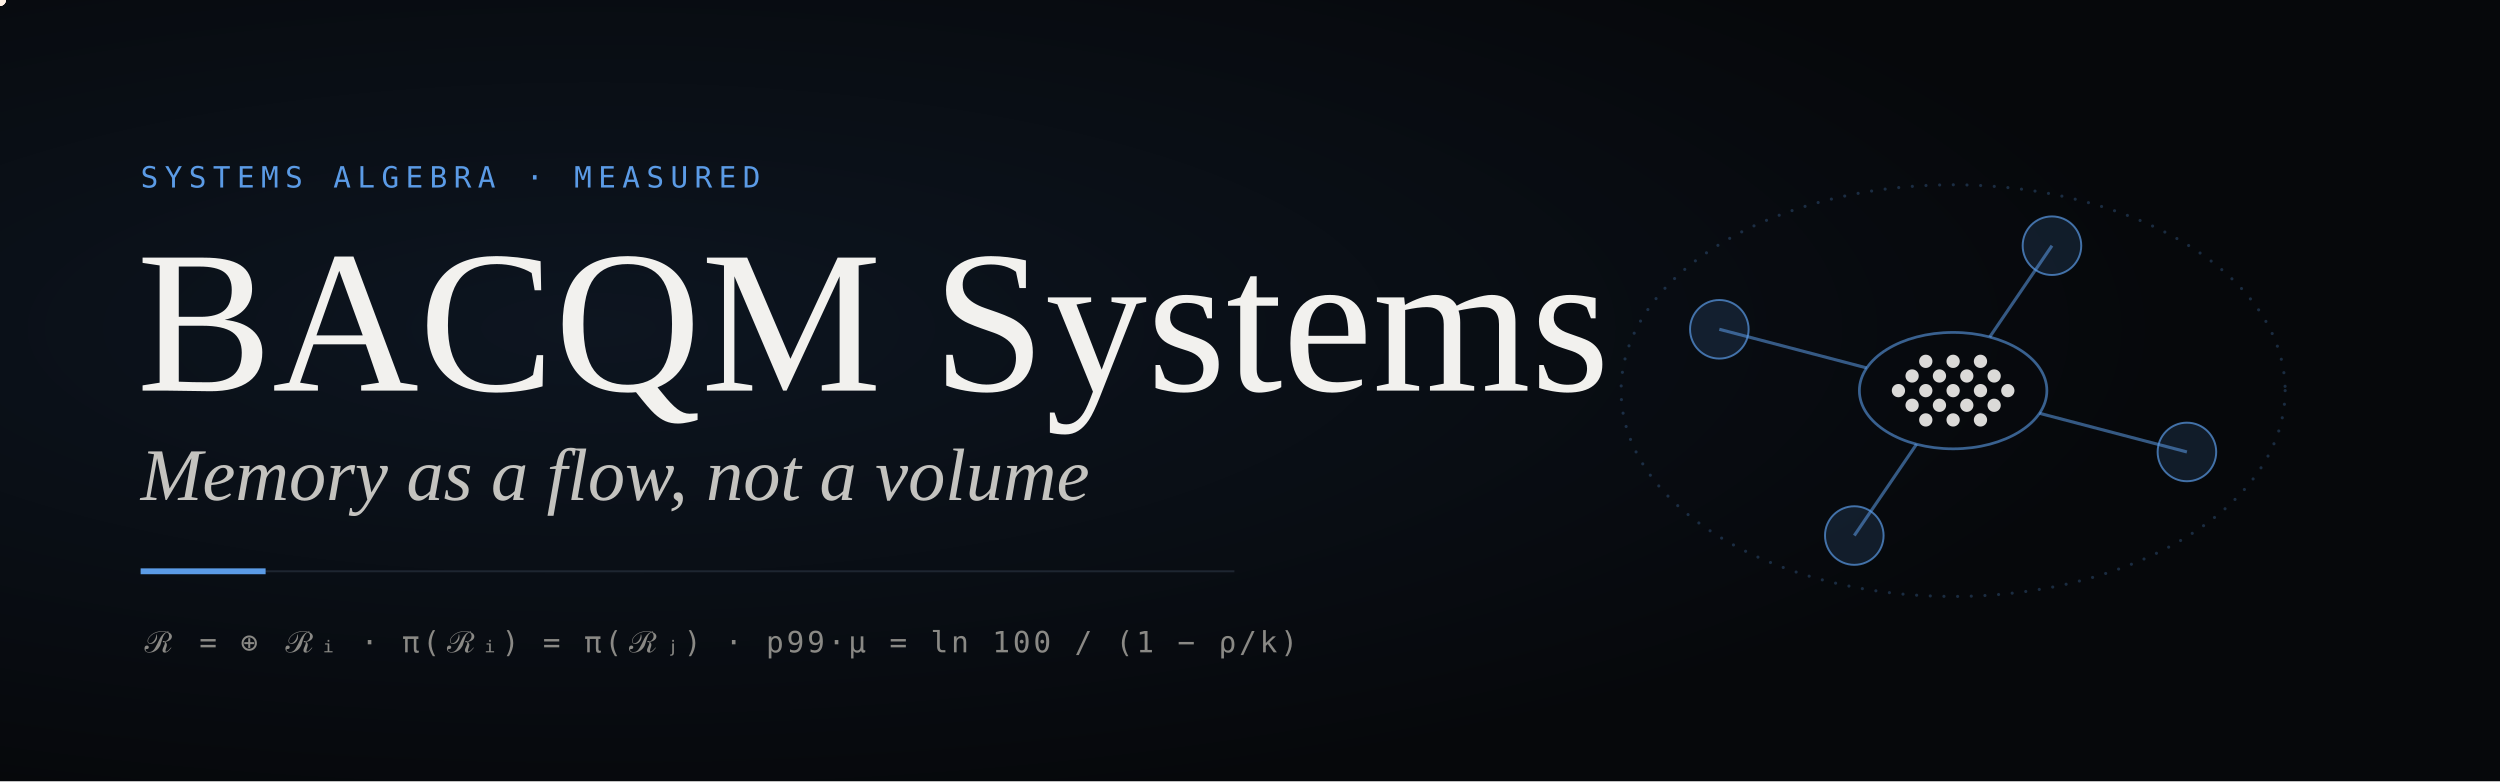
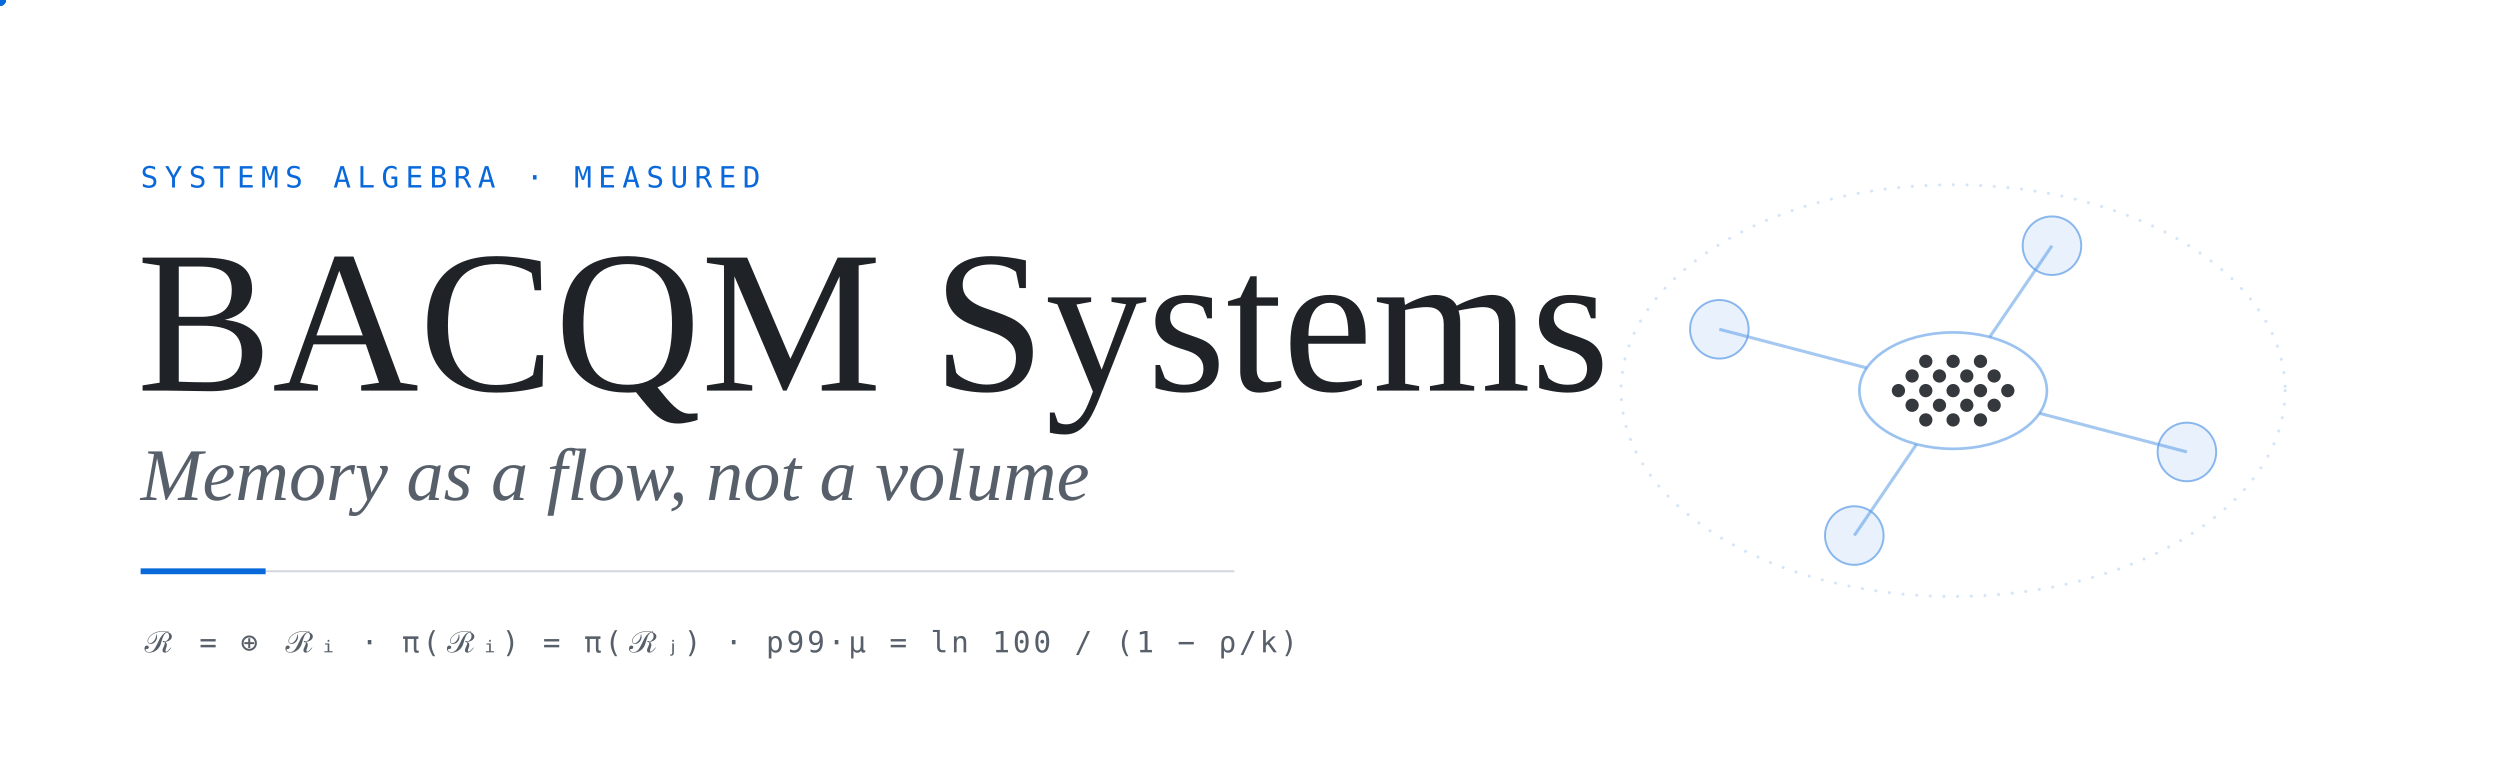
<svg xmlns="http://www.w3.org/2000/svg" viewBox="0 0 1280 400" width="1280" height="400">
-   <defs>
-     <radialGradient id="g" cx="24%" cy="42%" r="90%">
-       <stop offset="0" stop-color="#0d1520" />
-       <stop offset=".7" stop-color="#06080b" />
-     </radialGradient>
-   </defs>
-   <rect width="1280" height="400" fill="url(#g)" />
-   <text x="72" y="96" font-family="ui-monospace,Menlo,Consolas,monospace" font-size="15" letter-spacing="3.3" fill="#5b9be6">SYSTEMS ALGEBRA · MEASURED</text>
-   <text x="70" y="200" font-family="'Instrument Serif',Georgia,'Times New Roman',serif" font-size="104" fill="#f2f1ee">BACQM Systems</text>
-   <text x="72" y="256" font-family="'Instrument Serif',Georgia,'Times New Roman',serif" font-style="italic" font-size="38" fill="#c4c3bf">Memory as a flow, not a volume</text>
-   <rect x="72" y="292" width="560" height="1" fill="#1e2631" />
-   <rect x="72" y="291" width="64" height="3" fill="#5b9be6" />
-   <text x="72" y="334" font-family="ui-monospace,Menlo,Consolas,monospace" font-size="15" letter-spacing="1.5" fill="#8a8985">ℛ = ⊕ ℛᵢ · π(ℛᵢ) = π(ℛⱼ) · p99·μ = ln 100 / (1 − ρ/k)</text>
+   <style>
+   .tag { fill: #0969da; }
+   .title { fill: #1f2328; }
+   .subtitle { fill: #57606a; }
+   .sep-bg { fill: #d0d7de; }
+   .sep-fg { fill: #0969da; }
+   .math { fill: #57606a; }
+   .orbit { stroke: #0969da; }
+   .orbit-glow { fill: #0969da; fill-opacity: .14; stroke: #0969da; }
+   .pulse { fill: #0969da; }
+   .matrix { fill: #1f2328; fill-opacity: .9; }
+ 
+   @media (prefers-color-scheme: dark) {
+     .tag { fill: #5b9be6; }
+     .title { fill: #f2f1ee; }
+     .subtitle { fill: #c4c3bf; }
+     .sep-bg { fill: #1e2631; }
+     .sep-fg { fill: #5b9be6; }
+     .math { fill: #8a8985; }
+     .orbit { stroke: #5b9be6; }
+     .orbit-glow { fill: #5b9be6; fill-opacity: .14; stroke: #5b9be6; }
+     .pulse { fill: #fff1e4; }
+     .matrix { fill: #f2f1ee; fill-opacity: .9; }
+   }
+ </style>
+   <text x="72" y="96" font-family="ui-monospace,Menlo,Consolas,monospace" font-size="15" letter-spacing="3.3" class="tag">SYSTEMS ALGEBRA · MEASURED</text>
+   <text x="70" y="200" font-family="'Instrument Serif',Georgia,'Times New Roman',serif" font-size="104" class="title">BACQM Systems</text>
+   <text x="72" y="256" font-family="'Instrument Serif',Georgia,'Times New Roman',serif" font-style="italic" font-size="38" class="subtitle">Memory as a flow, not a volume</text>
+   <rect x="72" y="292" width="560" height="1" class="sep-bg" />
+   <rect x="72" y="291" width="64" height="3" class="sep-fg" />
+   <text x="72" y="334" font-family="ui-monospace,Menlo,Consolas,monospace" font-size="15" letter-spacing="1.5" class="math">ℛ = ⊕ ℛᵢ · π(ℛᵢ) = π(ℛⱼ) · p99·μ = ln 100 / (1 − ρ/k)</text>
  <ellipse cx="1000" cy="200" rx="170" ry="105.4" fill="none" stroke="#5b9be6" stroke-opacity=".25" stroke-width="1.6" stroke-dasharray="0 7" stroke-linecap="round">
    <animate attributeName="stroke-dashoffset" values="0;-70" dur="6s" repeatCount="indefinite" />
  </ellipse>
  <ellipse cx="1000" cy="200" rx="48" ry="29.8" fill="none" stroke="#5b9be6" stroke-opacity=".6" stroke-width="1.4" />
  <line x1="1018.7" y1="172.6" x2="1050.6" y2="125.8" stroke="#5b9be6" stroke-opacity=".55" stroke-width="1.6" />
  <circle cx="1050.6" cy="125.8" r="15" fill="#5b9be6" fill-opacity=".14" stroke="#5b9be6" stroke-opacity=".7" />
-   <circle r="3" fill="#fff1e4">
+   <circle r="3" class="pulse">
    <animate attributeName="cx" values="1018.7;1050.6" dur="1.6s" begin="0.0s" repeatCount="indefinite" />
    <animate attributeName="cy" values="172.6;125.8" dur="1.6s" begin="0.0s" repeatCount="indefinite" />
    <animate attributeName="opacity" values="0;1;1;0" dur="1.6s" begin="0.0s" repeatCount="indefinite" />
  </circle>
  <line x1="1044.2" y1="211.6" x2="1119.7" y2="231.4" stroke="#5b9be6" stroke-opacity=".55" stroke-width="1.6" />
  <circle cx="1119.7" cy="231.4" r="15" fill="#5b9be6" fill-opacity=".14" stroke="#5b9be6" stroke-opacity=".7" />
-   <circle r="3" fill="#fff1e4">
+   <circle r="3" class="pulse">
    <animate attributeName="cx" values="1044.2;1119.7" dur="1.95s" begin="0.4s" repeatCount="indefinite" />
    <animate attributeName="cy" values="211.6;231.4" dur="1.95s" begin="0.4s" repeatCount="indefinite" />
    <animate attributeName="opacity" values="0;1;1;0" dur="1.95s" begin="0.4s" repeatCount="indefinite" />
  </circle>
  <line x1="981.3" y1="227.4" x2="949.4" y2="274.2" stroke="#5b9be6" stroke-opacity=".55" stroke-width="1.6" />
  <circle cx="949.4" cy="274.2" r="15" fill="#5b9be6" fill-opacity=".14" stroke="#5b9be6" stroke-opacity=".7" />
-   <circle r="3" fill="#fff1e4">
+   <circle r="3" class="pulse">
    <animate attributeName="cx" values="981.3;949.4" dur="2.3s" begin="0.8s" repeatCount="indefinite" />
    <animate attributeName="cy" values="227.4;274.2" dur="2.3s" begin="0.8s" repeatCount="indefinite" />
    <animate attributeName="opacity" values="0;1;1;0" dur="2.3s" begin="0.8s" repeatCount="indefinite" />
  </circle>
  <line x1="955.8" y1="188.4" x2="880.3" y2="168.6" stroke="#5b9be6" stroke-opacity=".55" stroke-width="1.6" />
  <circle cx="880.3" cy="168.6" r="15" fill="#5b9be6" fill-opacity=".14" stroke="#5b9be6" stroke-opacity=".7" />
-   <circle r="3" fill="#fff1e4">
+   <circle r="3" class="pulse">
    <animate attributeName="cx" values="955.8;880.3" dur="2.65s" begin="1.2s" repeatCount="indefinite" />
    <animate attributeName="cy" values="188.4;168.6" dur="2.65s" begin="1.2s" repeatCount="indefinite" />
    <animate attributeName="opacity" values="0;1;1;0" dur="2.65s" begin="1.2s" repeatCount="indefinite" />
  </circle>
-   <circle cx="972.0" cy="200.0" r="3.4" fill="#f2f1ee" fill-opacity=".9" />
-   <circle cx="979.0" cy="207.5" r="3.4" fill="#f2f1ee" fill-opacity=".9" />
-   <circle cx="986.0" cy="215.0" r="3.4" fill="#f2f1ee" fill-opacity=".9" />
-   <circle cx="979.0" cy="192.5" r="3.4" fill="#f2f1ee" fill-opacity=".9" />
-   <circle cx="986.0" cy="200.0" r="3.4" fill="#f2f1ee" fill-opacity=".9" />
-   <circle cx="993.0" cy="207.5" r="3.4" fill="#f2f1ee" fill-opacity=".9" />
-   <circle cx="1000.0" cy="215.0" r="3.4" fill="#f2f1ee" fill-opacity=".9" />
-   <circle cx="986.0" cy="185.0" r="3.4" fill="#f2f1ee" fill-opacity=".9" />
-   <circle cx="993.0" cy="192.5" r="3.4" fill="#f2f1ee" fill-opacity=".9" />
-   <circle cx="1000.0" cy="200.0" r="3.4" fill="#f2f1ee" fill-opacity=".9" />
-   <circle cx="1007.0" cy="207.5" r="3.4" fill="#f2f1ee" fill-opacity=".9" />
-   <circle cx="1014.0" cy="215.0" r="3.4" fill="#f2f1ee" fill-opacity=".9" />
-   <circle cx="1000.0" cy="185.0" r="3.4" fill="#f2f1ee" fill-opacity=".9" />
-   <circle cx="1007.0" cy="192.5" r="3.4" fill="#f2f1ee" fill-opacity=".9" />
-   <circle cx="1014.0" cy="200.0" r="3.4" fill="#f2f1ee" fill-opacity=".9" />
-   <circle cx="1021.0" cy="207.5" r="3.4" fill="#f2f1ee" fill-opacity=".9" />
-   <circle cx="1014.0" cy="185.0" r="3.4" fill="#f2f1ee" fill-opacity=".9" />
-   <circle cx="1021.0" cy="192.5" r="3.4" fill="#f2f1ee" fill-opacity=".9" />
-   <circle cx="1028.0" cy="200.0" r="3.4" fill="#f2f1ee" fill-opacity=".9" />
+   <circle cx="972.0" cy="200.0" r="3.4" class="matrix" />
+   <circle cx="979.0" cy="207.5" r="3.4" class="matrix" />
+   <circle cx="986.0" cy="215.0" r="3.4" class="matrix" />
+   <circle cx="979.0" cy="192.5" r="3.4" class="matrix" />
+   <circle cx="986.0" cy="200.0" r="3.4" class="matrix" />
+   <circle cx="993.0" cy="207.5" r="3.4" class="matrix" />
+   <circle cx="1000.0" cy="215.0" r="3.4" class="matrix" />
+   <circle cx="986.0" cy="185.0" r="3.4" class="matrix" />
+   <circle cx="993.0" cy="192.5" r="3.4" class="matrix" />
+   <circle cx="1000.0" cy="200.0" r="3.4" class="matrix" />
+   <circle cx="1007.0" cy="207.5" r="3.4" class="matrix" />
+   <circle cx="1014.0" cy="215.0" r="3.4" class="matrix" />
+   <circle cx="1000.0" cy="185.0" r="3.4" class="matrix" />
+   <circle cx="1007.0" cy="192.5" r="3.4" class="matrix" />
+   <circle cx="1014.0" cy="200.0" r="3.4" class="matrix" />
+   <circle cx="1021.0" cy="207.5" r="3.4" class="matrix" />
+   <circle cx="1014.0" cy="185.0" r="3.4" class="matrix" />
+   <circle cx="1021.0" cy="192.5" r="3.4" class="matrix" />
+   <circle cx="1028.0" cy="200.0" r="3.4" class="matrix" />
</svg>
